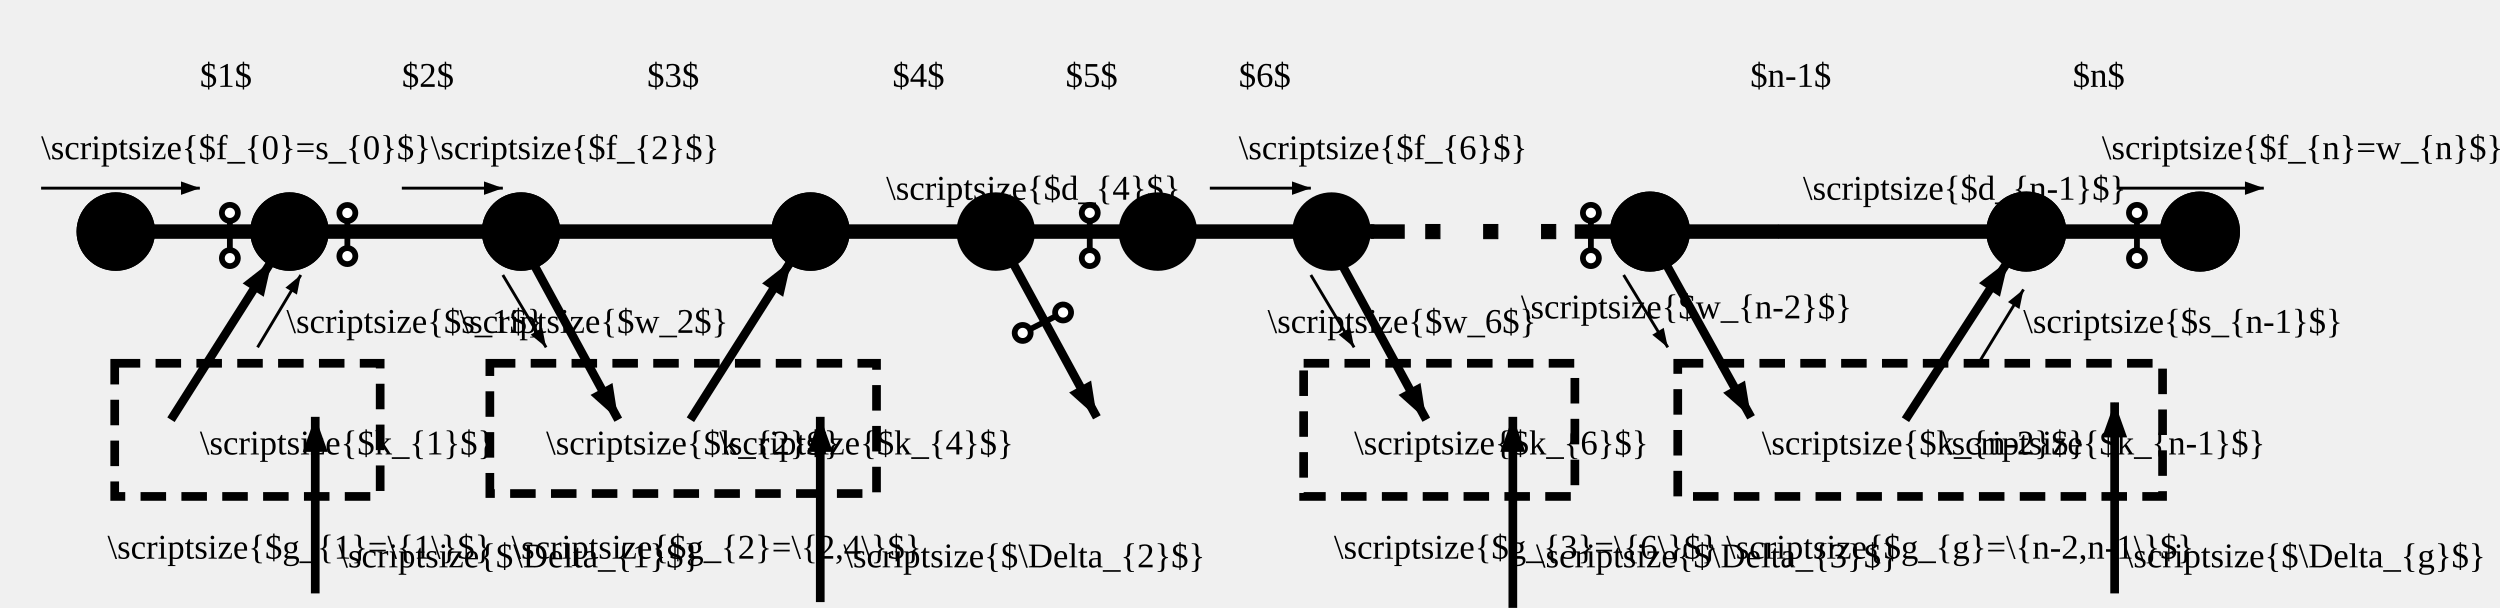
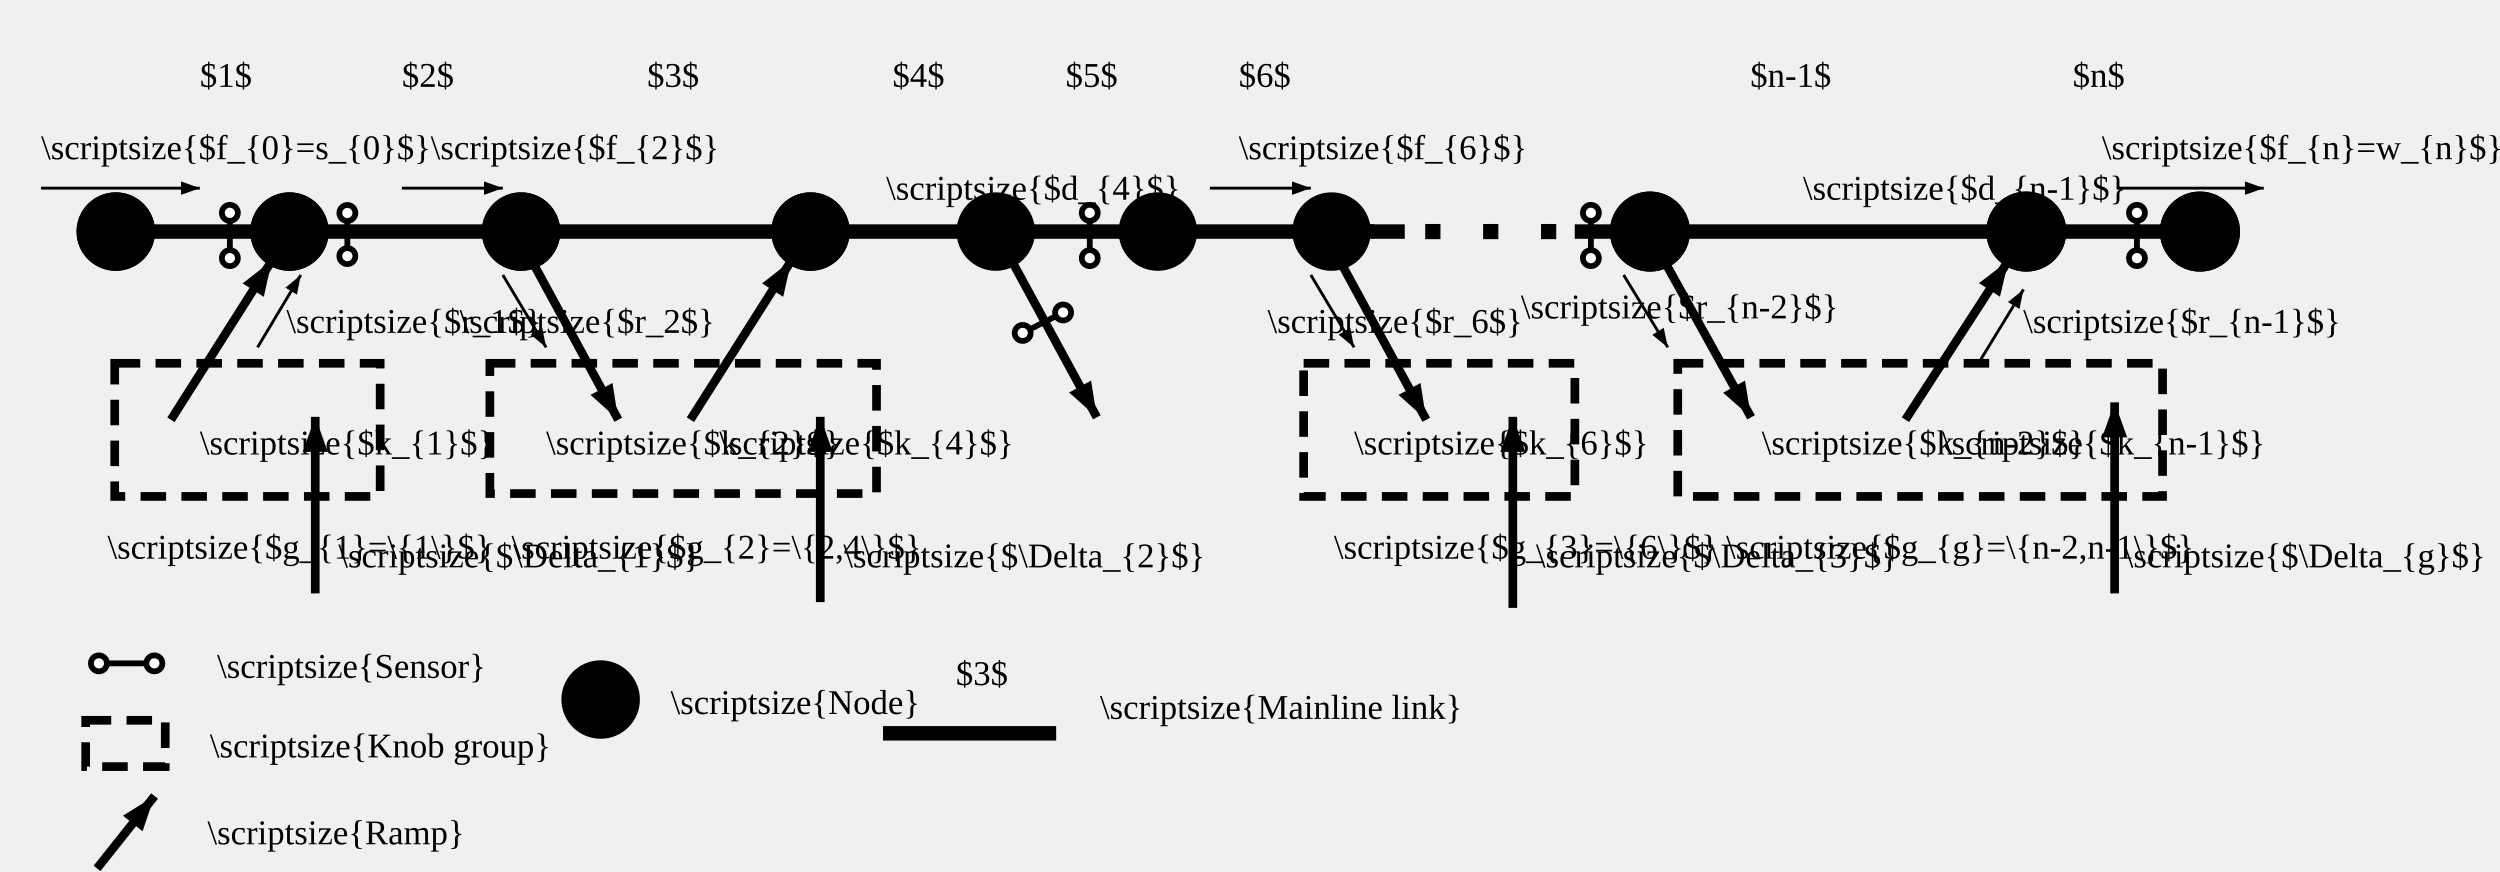
<svg xmlns="http://www.w3.org/2000/svg" xmlns:ns1="http://latexdraw.sourceforge.net/namespaces/latexdraw" version="1.1" baseProfile="full">
  <g>
-     <g ns1:type="dot" id="id12690371" ns1:size="27.50934874392321" ns1:dotShape="*" ns1:position="40.0 80.0">
+     <g ns1:type="dot" id="id28190572" ns1:size="27.50934874392321" ns1:dotShape="*" ns1:position="40.0 80.0">
      <path d="M 52.697 80.0 C 52.697 87.012 47.012 92.697 40.0 92.697 C 32.988 92.697 27.303 87.012 27.303 80.0 C 27.303 72.988 32.988 67.303 40.0 67.303 C 47.012 67.303 52.697 72.988 52.697 80.0 z " fill="black" stroke-linecap="square" stroke-linejoin="butt" stroke-width="1.719" stroke-miterlimit="10.0" stroke-dashoffset="0.0" stroke="black" />
    </g>
-     <g ns1:type="dot" id="id17167169" ns1:size="27.50934874392321" ns1:dotShape="*" ns1:position="100.0 80.0">
+     <g ns1:type="dot" id="id3902243" ns1:size="27.50934874392321" ns1:dotShape="*" ns1:position="100.0 80.0">
      <path d="M 112.697 80.0 C 112.697 87.012 107.012 92.697 100.0 92.697 C 92.988 92.697 87.303 87.012 87.303 80.0 C 87.303 72.988 92.988 67.303 100.0 67.303 C 107.012 67.303 112.697 72.988 112.697 80.0 z " fill="black" stroke-linecap="square" stroke-linejoin="butt" stroke-width="1.719" stroke-miterlimit="10.0" stroke-dashoffset="0.0" stroke="black" />
    </g>
-     <g ns1:type="dot" id="id31987564" ns1:size="27.50934874392321" ns1:dotShape="*" ns1:position="180.0 80.0">
+     <g ns1:type="dot" id="id33367836" ns1:size="27.50934874392321" ns1:dotShape="*" ns1:position="180.0 80.0">
      <path d="M 192.697 80.0 C 192.697 87.012 187.012 92.697 180.0 92.697 C 172.988 92.697 167.303 87.012 167.303 80.0 C 167.303 72.988 172.988 67.303 180.0 67.303 C 187.012 67.303 192.697 72.988 192.697 80.0 z " fill="black" stroke-linecap="square" stroke-linejoin="butt" stroke-width="1.719" stroke-miterlimit="10.0" stroke-dashoffset="0.0" stroke="black" />
    </g>
-     <g ns1:type="dot" id="id5465161" ns1:size="27.50934874392321" ns1:dotShape="*" ns1:position="280.0 80.0">
+     <g ns1:type="dot" id="id25644840" ns1:size="27.50934874392321" ns1:dotShape="*" ns1:position="280.0 80.0">
      <path d="M 292.697 80.0 C 292.697 87.012 287.012 92.697 280.0 92.697 C 272.988 92.697 267.303 87.012 267.303 80.0 C 267.303 72.988 272.988 67.303 280.0 67.303 C 287.012 67.303 292.697 72.988 292.697 80.0 z " fill="black" stroke-linecap="square" stroke-linejoin="butt" stroke-width="1.719" stroke-miterlimit="10.0" stroke-dashoffset="0.0" stroke="black" />
    </g>
-     <g ns1:type="joinedLines" id="id26296911">
+     <g ns1:type="joinedLines" id="id16537565">
      <polyline points="598.85,80.0 598.85,80.0 " stroke-width="5.0" stroke="black" ns1:rotationAngle="0.0" />
    </g>
-     <g ns1:type="dot" id="id9271247" ns1:size="6.0" ns1:dotShape="square*" ns1:position="495.0 80.0">
+     <g ns1:type="dot" id="id6320391" ns1:size="6.0" ns1:dotShape="square*" ns1:position="495.0 80.0">
      <path d="M 492.562 77.562 L 497.438 77.562 L 497.438 82.438 L 492.562 82.438 z " fill="black" stroke-linecap="butt" stroke-linejoin="butt" stroke-width="0.375" stroke-miterlimit="10.0" stroke-dashoffset="0.0" stroke="black" />
    </g>
-     <g ns1:type="dot" id="id2617264" ns1:size="6.0" ns1:dotShape="square*" ns1:position="515.0 80.0">
+     <g ns1:type="dot" id="id3115111" ns1:size="6.0" ns1:dotShape="square*" ns1:position="515.0 80.0">
      <path d="M 512.562 77.562 L 517.438 77.562 L 517.438 82.438 L 512.562 82.438 z " fill="black" stroke-linecap="butt" stroke-linejoin="butt" stroke-width="0.375" stroke-miterlimit="10.0" stroke-dashoffset="0.0" stroke="black" />
    </g>
-     <g ns1:type="dot" id="id18665127" ns1:size="6.0" ns1:dotShape="square*" ns1:position="535.0 80.0">
+     <g ns1:type="dot" id="id29964291" ns1:size="6.0" ns1:dotShape="square*" ns1:position="535.0 80.0">
      <path d="M 532.562 77.562 L 537.438 77.562 L 537.438 82.438 L 532.562 82.438 z " fill="black" stroke-linecap="butt" stroke-linejoin="butt" stroke-width="0.375" stroke-miterlimit="10.0" stroke-dashoffset="0.0" stroke="black" />
    </g>
-     <g ns1:type="dot" id="id29238487" ns1:size="28.0696983954409" ns1:dotShape="*" ns1:position="570.0 80.0">
+     <g ns1:type="dot" id="id5069811" ns1:size="28.0696983954409" ns1:dotShape="*" ns1:position="570.0 80.0">
      <path d="M 582.955 80.0 C 582.955 87.155 577.155 92.955 570.0 92.955 C 562.845 92.955 557.045 87.155 557.045 80.0 C 557.045 72.845 562.845 67.045 570.0 67.045 C 577.155 67.045 582.955 72.845 582.955 80.0 z " fill="black" stroke-linecap="square" stroke-linejoin="butt" stroke-width="1.754" stroke-miterlimit="10.0" stroke-dashoffset="0.0" stroke="black" />
    </g>
-     <g ns1:type="dot" id="id24259142" ns1:size="28.0696983954409" ns1:dotShape="*" ns1:position="700.0 80.0">
+     <g ns1:type="dot" id="id9866571" ns1:size="28.0696983954409" ns1:dotShape="*" ns1:position="700.0 80.0">
      <path d="M 712.955 80.0 C 712.955 87.155 707.155 92.955 700.0 92.955 C 692.845 92.955 687.045 87.155 687.045 80.0 C 687.045 72.845 692.845 67.045 700.0 67.045 C 707.155 67.045 712.955 72.845 712.955 80.0 z " fill="black" stroke-linecap="square" stroke-linejoin="butt" stroke-width="1.754" stroke-miterlimit="10.0" stroke-dashoffset="0.0" stroke="black" />
    </g>
-     <g ns1:type="dot" id="id26954608" ns1:size="28.0696983954409" ns1:dotShape="*" ns1:position="760.0 80.0">
+     <g ns1:type="dot" id="id11160092" ns1:size="28.0696983954409" ns1:dotShape="*" ns1:position="760.0 80.0">
      <path d="M 772.955 80.0 C 772.955 87.155 767.155 92.955 760.0 92.955 C 752.845 92.955 747.045 87.155 747.045 80.0 C 747.045 72.845 752.845 67.045 760.0 67.045 C 767.155 67.045 772.955 72.845 772.955 80.0 z " fill="black" stroke-linecap="square" stroke-linejoin="butt" stroke-width="1.754" stroke-miterlimit="10.0" stroke-dashoffset="0.0" stroke="black" />
    </g>
-     <g ns1:type="text" id="id5680318" fill="black" ns1:position="bl">
+     <g ns1:type="text" id="id7943756" fill="black" ns1:position="bl">
      <text x="69.048" y="30.0">$1$</text>
    </g>
-     <g ns1:type="text" id="id29933231" fill="black" ns1:position="bl">
+     <g ns1:type="text" id="id25775456" fill="black" ns1:position="bl">
      <text x="138.832" y="30.0">$2$</text>
    </g>
-     <g ns1:type="text" id="id23565671" fill="black" ns1:position="bl">
+     <g ns1:type="text" id="id26485254" fill="black" ns1:position="bl">
      <text x="223.554" y="30.0">$3$</text>
    </g>
-     <g ns1:type="text" id="id17967076" fill="black" ns1:position="bl">
+     <g ns1:type="text" id="id1526348" fill="black" ns1:position="bl">
      <text x="308.307" y="30.0">$4$</text>
    </g>
-     <g ns1:type="text" id="id11625216" fill="black" ns1:position="bl">
+     <g ns1:type="text" id="id20049114" fill="black" ns1:position="bl">
      <text x="368.122" y="30.0">$5$</text>
    </g>
-     <g ns1:type="text" id="id17140790" fill="black" ns1:position="bl">
+     <g ns1:type="text" id="id20874408" fill="black" ns1:position="bl">
      <text x="427.937" y="30.0">$6$</text>
    </g>
-     <g ns1:type="text" id="id24460136" fill="black" ns1:position="bl">
+     <g ns1:type="text" id="id17793729" fill="black" ns1:position="bl">
      <text x="604.647" y="30.0">$n-1$</text>
    </g>
-     <g ns1:type="joinedLines" id="id28136827">
-       <polyline points="93.955,90.0 59.063,145.0 " stroke-width="3.0" stroke="black" ns1:rotationAngle="0.0" marker-start="url(#arrow0-28136827)" />
-     </g>
-     <g ns1:type="joinedLines" id="id21960902">
-       <polyline points="693.862,90.0 658.259,145.0 " stroke-width="3.0" stroke="black" ns1:rotationAngle="0.0" marker-start="url(#arrow0-21960902)" />
-     </g>
-     <g ns1:type="joinedLines" id="id20478746">
-       <polyline points="273.4,90.0 238.508,145.0 " stroke-width="3.0" stroke="black" ns1:rotationAngle="0.0" marker-start="url(#arrow0-20478746)" />
-     </g>
-     <g ns1:type="joinedLines" id="id3714551">
-       <polyline points="183.678,90.0 213.585,145.0 " stroke-width="3.0" stroke="black" ns1:rotationAngle="0.0" marker-end="url(#arrow1-3714551)" />
-     </g>
-     <g ns1:type="joinedLines" id="id21231598">
-       <polyline points="574.408,89.167 604.925,144.167 " stroke-width="3.0" stroke="black" ns1:rotationAngle="0.0" marker-end="url(#arrow1-21231598)" />
-     </g>
-     <g ns1:type="joinedLines" id="id25677509">
-       <polyline points="349.017,89.167 378.925,144.167 " stroke-width="3.0" stroke="black" ns1:rotationAngle="0.0" marker-end="url(#arrow1-25677509)" />
-     </g>
-     <g ns1:type="joinedLines" id="id22382205">
-       <polyline points="462.814,90.0 492.721,145.0 " stroke-width="3.0" stroke="black" ns1:rotationAngle="0.0" marker-end="url(#arrow1-22382205)" />
-     </g>
-     <g ns1:type="joinedLines" id="id3246650">
-       <polyline points="138.816,65.0 173.708,65.0 " stroke-width="1.0" stroke="black" ns1:rotationAngle="0.0" marker-end="url(#arrow1-3246650)" />
-     </g>
-     <g ns1:type="joinedLines" id="id25835643">
-       <polyline points="88.971,120.0 103.924,95.0 " stroke-width="1.0" stroke="black" ns1:rotationAngle="0.0" marker-end="url(#arrow1-25835643)" />
-     </g>
-     <g ns1:type="joinedLines" id="id1696832">
-       <polyline points="173.708,95.0 188.662,120.0 " stroke-width="1.0" stroke="black" ns1:rotationAngle="0.0" marker-end="url(#arrow1-1696832)" />
-     </g>
-     <g ns1:type="joinedLines" id="id21861623">
-       <polyline points="417.952,65.0 452.844,65.0 " stroke-width="1.0" stroke="black" ns1:rotationAngle="0.0" marker-end="url(#arrow1-21861623)" />
-     </g>
-     <g ns1:type="joinedLines" id="id14679174">
-       <polyline points="452.844,95.0 467.798,120.0 " stroke-width="1.0" stroke="black" ns1:rotationAngle="0.0" marker-end="url(#arrow1-14679174)" />
-     </g>
-     <g ns1:type="joinedLines" id="id16955863">
-       <polyline points="560.903,95.0 576.161,120.0 " stroke-width="1.0" stroke="black" ns1:rotationAngle="0.0" marker-end="url(#arrow1-16955863)" />
-     </g>
-     <g ns1:type="joinedLines" id="id995713">
-       <polyline points="683.791,125.0 699.049,100.0 " stroke-width="1.0" stroke="black" ns1:rotationAngle="0.0" marker-end="url(#arrow1-995713)" />
-     </g>
-     <g ns1:type="text" id="id13257804" fill="black" ns1:position="bl">
+     <g ns1:type="joinedLines" id="id9161959">
+       <polyline points="93.955,90.0 59.063,145.0 " stroke-width="3.0" stroke="black" ns1:rotationAngle="0.0" marker-start="url(#arrow0-9161959)" />
+     </g>
+     <g ns1:type="joinedLines" id="id20541574">
+       <polyline points="693.862,90.0 658.259,145.0 " stroke-width="3.0" stroke="black" ns1:rotationAngle="0.0" marker-start="url(#arrow0-20541574)" />
+     </g>
+     <g ns1:type="joinedLines" id="id17667625">
+       <polyline points="273.4,90.0 238.508,145.0 " stroke-width="3.0" stroke="black" ns1:rotationAngle="0.0" marker-start="url(#arrow0-17667625)" />
+     </g>
+     <g ns1:type="joinedLines" id="id11452758">
+       <polyline points="183.678,90.0 213.585,145.0 " stroke-width="3.0" stroke="black" ns1:rotationAngle="0.0" marker-end="url(#arrow1-11452758)" />
+     </g>
+     <g ns1:type="joinedLines" id="id9004919">
+       <polyline points="574.408,89.167 604.925,144.167 " stroke-width="3.0" stroke="black" ns1:rotationAngle="0.0" marker-end="url(#arrow1-9004919)" />
+     </g>
+     <g ns1:type="joinedLines" id="id30006788">
+       <polyline points="349.017,89.167 378.925,144.167 " stroke-width="3.0" stroke="black" ns1:rotationAngle="0.0" marker-end="url(#arrow1-30006788)" />
+     </g>
+     <g ns1:type="joinedLines" id="id27953484">
+       <polyline points="462.814,90.0 492.721,145.0 " stroke-width="3.0" stroke="black" ns1:rotationAngle="0.0" marker-end="url(#arrow1-27953484)" />
+     </g>
+     <g ns1:type="joinedLines" id="id20070382">
+       <polyline points="138.816,65.0 173.708,65.0 " stroke-width="1.0" stroke="black" ns1:rotationAngle="0.0" marker-end="url(#arrow1-20070382)" />
+     </g>
+     <g ns1:type="joinedLines" id="id27555740">
+       <polyline points="88.971,120.0 103.924,95.0 " stroke-width="1.0" stroke="black" ns1:rotationAngle="0.0" marker-end="url(#arrow1-27555740)" />
+     </g>
+     <g ns1:type="joinedLines" id="id15735265">
+       <polyline points="173.708,95.0 188.662,120.0 " stroke-width="1.0" stroke="black" ns1:rotationAngle="0.0" marker-end="url(#arrow1-15735265)" />
+     </g>
+     <g ns1:type="joinedLines" id="id17031100">
+       <polyline points="417.952,65.0 452.844,65.0 " stroke-width="1.0" stroke="black" ns1:rotationAngle="0.0" marker-end="url(#arrow1-17031100)" />
+     </g>
+     <g ns1:type="joinedLines" id="id29986478">
+       <polyline points="452.844,95.0 467.798,120.0 " stroke-width="1.0" stroke="black" ns1:rotationAngle="0.0" marker-end="url(#arrow1-29986478)" />
+     </g>
+     <g ns1:type="joinedLines" id="id29682684">
+       <polyline points="560.903,95.0 576.161,120.0 " stroke-width="1.0" stroke="black" ns1:rotationAngle="0.0" marker-end="url(#arrow1-29682684)" />
+     </g>
+     <g ns1:type="joinedLines" id="id13659856">
+       <polyline points="683.791,125.0 699.049,100.0 " stroke-width="1.0" stroke="black" ns1:rotationAngle="0.0" marker-end="url(#arrow1-13659856)" />
+     </g>
+     <g ns1:type="text" id="id27407605" fill="black" ns1:position="bl">
      <text x="427.922" y="55.0">\scriptsize{$f_{6}$}</text>
    </g>
-     <g ns1:type="text" id="id16937623" fill="black" ns1:position="bl">
+     <g ns1:type="text" id="id11157464" fill="black" ns1:position="bl">
      <text x="148.786" y="55.0">\scriptsize{$f_{2}$}</text>
    </g>
-     <g ns1:type="text" id="id18947843" fill="black" ns1:position="bl">
+     <g ns1:type="text" id="id11234773" fill="black" ns1:position="bl">
      <text x="726.104" y="55.0">\scriptsize{$f_{n}=w_{n}$}</text>
    </g>
-     <g ns1:type="joinedLines" id="id22565896">
-       <polyline points="731.191,65.0 782.052,65.0 " stroke-width="1.0" stroke="black" ns1:rotationAngle="0.0" marker-end="url(#arrow1-22565896)" />
-     </g>
-     <g ns1:type="text" id="id26897082" fill="black" ns1:position="bl">
-       <text x="158.755" y="115.0">\scriptsize{$w_2$}</text>
-     </g>
-     <g ns1:type="text" id="id31575367" fill="black" ns1:position="bl">
-       <text x="437.891" y="115.0">\scriptsize{$w_6$}</text>
-     </g>
-     <g ns1:type="text" id="id12876554" fill="black" ns1:position="bl">
-       <text x="525.402" y="110.0">\scriptsize{$w_{n-2}$}</text>
-     </g>
-     <g ns1:type="text" id="id20397640" fill="black" ns1:position="bl">
-       <text x="98.94" y="115.0">\scriptsize{$s_1$}</text>
-     </g>
-     <g ns1:type="text" id="id634244" fill="black" ns1:position="bl">
+     <g ns1:type="joinedLines" id="id21166449">
+       <polyline points="731.191,65.0 782.052,65.0 " stroke-width="1.0" stroke="black" ns1:rotationAngle="0.0" marker-end="url(#arrow1-21166449)" />
+     </g>
+     <g ns1:type="text" id="id5360848" fill="black" ns1:position="bl">
+       <text x="158.755" y="115.0">\scriptsize{$r_2$}</text>
+     </g>
+     <g ns1:type="text" id="id6822623" fill="black" ns1:position="bl">
+       <text x="437.891" y="115.0">\scriptsize{$r_6$}</text>
+     </g>
+     <g ns1:type="text" id="id27691051" fill="black" ns1:position="bl">
+       <text x="525.402" y="110.0">\scriptsize{$r_{n-2}$}</text>
+     </g>
+     <g ns1:type="text" id="id6140367" fill="black" ns1:position="bl">
+       <text x="98.94" y="115.0">\scriptsize{$r_1$}</text>
+     </g>
+     <g ns1:type="text" id="id17995585" fill="black" ns1:position="bl">
      <text x="14.202" y="55.0">\scriptsize{$f_{0}=s_{0}$}</text>
    </g>
-     <g ns1:type="joinedLines" id="id735432">
-       <polyline points="14.202,65.0 69.032,65.0 " stroke-width="1.0" stroke="black" ns1:rotationAngle="0.0" marker-end="url(#arrow1-735432)" />
-     </g>
-     <g ns1:type="text" id="id7421950" fill="black" ns1:position="bl">
-       <text x="698.948" y="115.0">\scriptsize{$s_{n-1}$}</text>
-     </g>
-     <g ns1:type="joinedLines" id="id18978304">
+     <g ns1:type="joinedLines" id="id14383428">
+       <polyline points="14.202,65.0 69.032,65.0 " stroke-width="1.0" stroke="black" ns1:rotationAngle="0.0" marker-end="url(#arrow1-14383428)" />
+     </g>
+     <g ns1:type="text" id="id18636679" fill="black" ns1:position="bl">
+       <text x="698.948" y="115.0">\scriptsize{$r_{n-1}$}</text>
+     </g>
+     <g ns1:type="joinedLines" id="id133689">
      <polyline points="39.125,80 98.94,80 " stroke-width="5.0" stroke="black" ns1:rotationAngle="0.0" />
    </g>
-     <g ns1:type="joinedLines" id="id11558294">
+     <g ns1:type="joinedLines" id="id27755696">
      <polyline points="98.94,80 178.693,80 " stroke-width="5.0" stroke="black" ns1:rotationAngle="0.0" />
    </g>
-     <g ns1:type="joinedLines" id="id11998797">
+     <g ns1:type="joinedLines" id="id15307606">
      <polyline points="457.829,76 457.829,76 " stroke-width="5.0" stroke="black" ns1:rotationAngle="0.0" />
    </g>
-     <g ns1:type="joinedLines" id="id17797628">
+     <g ns1:type="joinedLines" id="id7386085">
      <polyline points="544.02,80 564.364,80 " stroke-width="5.0" stroke="black" ns1:rotationAngle="0.0" />
    </g>
-     <g ns1:type="joinedLines" id="id9673869">
+     <g ns1:type="joinedLines" id="id3934214">
      <polyline points="695.588,80 756.621,80 " stroke-width="5.0" stroke="black" ns1:rotationAngle="0.0" />
    </g>
-     <g ns1:type="joinedLines" id="id23391276">
+     <g ns1:type="joinedLines" id="id23524084">
      <polyline points="178.693,80 274.397,80 " stroke-width="5.0" stroke="black" ns1:rotationAngle="0.0" />
    </g>
-     <g ns1:type="joinedLines" id="id498023">
+     <g ns1:type="joinedLines" id="id32395098">
      <polyline points="278.384,80 338.199,80.0 " stroke-width="5.0" stroke="black" ns1:rotationAngle="0.0" />
    </g>
-     <g ns1:type="joinedLines" id="id16157349">
+     <g ns1:type="joinedLines" id="id20559379">
      <polyline points="398.014,80.0 457.829,80 " stroke-width="5.0" stroke="black" ns1:rotationAngle="0.0" />
    </g>
-     <g ns1:type="dot" id="id14073155" ns1:size="27.50934874392321" ns1:dotShape="*" ns1:position="99.99999999999999 79.99999999999999">
+     <g ns1:type="dot" id="id26035745" ns1:size="27.50934874392321" ns1:dotShape="*" ns1:position="99.99999999999999 79.99999999999999">
      <path d="M 112.697 80 C 112.697 87.012 107.012 92.697 100 92.697 C 92.988 92.697 87.303 87.012 87.303 80 C 87.303 72.988 92.988 67.303 100 67.303 C 107.012 67.303 112.697 72.988 112.697 80 z " fill="black" stroke-linecap="square" stroke-linejoin="butt" stroke-width="1.719" stroke-miterlimit="10.0" stroke-dashoffset="0.0" stroke="black" />
    </g>
-     <g ns1:type="dot" id="id10131439" ns1:size="27.50934874392321" ns1:dotShape="*" ns1:position="179.99999999999997 79.99999999999999">
+     <g ns1:type="dot" id="id14413543" ns1:size="27.50934874392321" ns1:dotShape="*" ns1:position="179.99999999999997 79.99999999999999">
      <path d="M 192.697 80 C 192.697 87.012 187.012 92.697 180 92.697 C 172.988 92.697 167.303 87.012 167.303 80 C 167.303 72.988 172.988 67.303 180 67.303 C 187.012 67.303 192.697 72.988 192.697 80 z " fill="black" stroke-linecap="square" stroke-linejoin="butt" stroke-width="1.719" stroke-miterlimit="10.0" stroke-dashoffset="0.0" stroke="black" />
    </g>
-     <g ns1:type="dot" id="id20414019" ns1:size="27.50934874392321" ns1:dotShape="*" ns1:position="279.99999999999994 79.99999999999999">
+     <g ns1:type="dot" id="id22128281" ns1:size="27.50934874392321" ns1:dotShape="*" ns1:position="279.99999999999994 79.99999999999999">
      <path d="M 292.697 80 C 292.697 87.012 287.012 92.697 280 92.697 C 272.988 92.697 267.303 87.012 267.303 80 C 267.303 72.988 272.988 67.303 280 67.303 C 287.012 67.303 292.697 72.988 292.697 80 z " fill="black" stroke-linecap="square" stroke-linejoin="butt" stroke-width="1.719" stroke-miterlimit="10.0" stroke-dashoffset="0.0" stroke="black" />
    </g>
-     <g ns1:type="dot" id="id17209090" ns1:size="27.50934874392321" ns1:dotShape="*" ns1:position="39.99999999999999 79.99999999999999">
+     <g ns1:type="dot" id="id4855044" ns1:size="27.50934874392321" ns1:dotShape="*" ns1:position="39.99999999999999 79.99999999999999">
      <path d="M 52.697 80 C 52.697 87.012 47.012 92.697 40 92.697 C 32.988 92.697 27.303 87.012 27.303 80 C 27.303 72.988 32.988 67.303 40 67.303 C 47.012 67.303 52.697 72.988 52.697 80 z " fill="black" stroke-linecap="square" stroke-linejoin="butt" stroke-width="1.719" stroke-miterlimit="10.0" stroke-dashoffset="0.0" stroke="black" />
    </g>
-     <g ns1:type="dot" id="id650986" ns1:size="28.0696983954409" ns1:dotShape="*" ns1:position="569.9999999999999 79.99999999999999">
+     <g ns1:type="dot" id="id1613643" ns1:size="28.0696983954409" ns1:dotShape="*" ns1:position="569.9999999999999 79.99999999999999">
      <path d="M 582.955 80 C 582.955 87.155 577.155 92.955 570 92.955 C 562.845 92.955 557.045 87.155 557.045 80 C 557.045 72.845 562.845 67.045 570 67.045 C 577.155 67.045 582.955 72.845 582.955 80 z " fill="black" stroke-linecap="square" stroke-linejoin="butt" stroke-width="1.754" stroke-miterlimit="10.0" stroke-dashoffset="0.0" stroke="black" />
    </g>
-     <g ns1:type="dot" id="id742173" ns1:size="28.0696983954409" ns1:dotShape="*" ns1:position="699.9999999999999 79.99999999999999">
+     <g ns1:type="dot" id="id219953" ns1:size="28.0696983954409" ns1:dotShape="*" ns1:position="699.9999999999999 79.99999999999999">
      <path d="M 712.955 80 C 712.955 87.155 707.155 92.955 700 92.955 C 692.845 92.955 687.045 87.155 687.045 80 C 687.045 72.845 692.845 67.045 700 67.045 C 707.155 67.045 712.955 72.845 712.955 80 z " fill="black" stroke-linecap="square" stroke-linejoin="butt" stroke-width="1.754" stroke-miterlimit="10.0" stroke-dashoffset="0.0" stroke="black" />
    </g>
-     <g ns1:type="dot" id="id20642042" ns1:size="28.0696983954409" ns1:dotShape="*" ns1:position="759.9999999999998 79.99999999999999">
+     <g ns1:type="dot" id="id4967887" ns1:size="28.0696983954409" ns1:dotShape="*" ns1:position="759.9999999999998 79.99999999999999">
      <path d="M 772.955 80 C 772.955 87.155 767.155 92.955 760 92.955 C 752.845 92.955 747.045 87.155 747.045 80 C 747.045 72.845 752.845 67.045 760 67.045 C 767.155 67.045 772.955 72.845 772.955 80 z " fill="black" stroke-linecap="square" stroke-linejoin="butt" stroke-width="1.754" stroke-miterlimit="10.0" stroke-dashoffset="0.0" stroke="black" />
    </g>
-     <g ns1:type="rectangle" id="id21773757">
+     <g ns1:type="rectangle" id="id33203302">
      <rect x="39.628" y="125.5" width="91.707" height="46.0" ns1:borderPos="outer" stroke-width="3.0" stroke="black" fill="none" stroke-dasharray="8.819, 5.292" />
    </g>
-     <g ns1:type="rectangle" id="id26293355">
+     <g ns1:type="rectangle" id="id17415149">
      <rect x="169.227" y="125.5" width="133.577" height="45" ns1:borderPos="outer" stroke-width="3.0" stroke="black" fill="none" stroke-dasharray="8.819, 5.292" />
    </g>
-     <g ns1:type="rectangle" id="id23185546">
+     <g ns1:type="rectangle" id="id1906667">
      <rect x="450.357" y="125.5" width="93.701" height="46.0" ns1:borderPos="outer" stroke-width="3.0" stroke="black" fill="none" stroke-dasharray="8.819, 5.292" />
    </g>
-     <g ns1:type="rectangle" id="id17791648">
+     <g ns1:type="rectangle" id="id23167401">
      <rect x="579.6" y="125.5" width="167.485" height="46.0" ns1:borderPos="outer" stroke-width="3.0" stroke="black" fill="none" stroke-dasharray="8.819, 5.292" />
    </g>
-     <g ns1:type="text" id="id5794447" fill="black" ns1:position="bl">
+     <g ns1:type="text" id="id15917490" fill="black" ns1:position="bl">
      <text x="37.131" y="193">\scriptsize{$g_{1}=\{1\}$}</text>
    </g>
-     <g ns1:type="text" id="id15925856" fill="black" ns1:position="bl">
+     <g ns1:type="text" id="id24239197" fill="black" ns1:position="bl">
      <text x="596.308" y="193.0">\scriptsize{$g_{g}=\{n-2,n-1\}$}</text>
    </g>
-     <g ns1:type="text" id="id28477046" fill="black" ns1:position="bl">
+     <g ns1:type="text" id="id29549271" fill="black" ns1:position="bl">
      <text x="460.82" y="193">\scriptsize{$g_{3}=\{6\}$}</text>
    </g>
-     <g ns1:type="text" id="id26480163" fill="black" ns1:position="bl">
+     <g ns1:type="text" id="id33476836" fill="black" ns1:position="bl">
      <text x="176.699" y="193">\scriptsize{$g_{2}=\{2,4\}$}</text>
    </g>
-     <g ns1:type="joinedLines" id="id21786166">
-       <polyline points="108.909,205.0 108.909,144 " stroke-width="3.0" stroke="black" ns1:rotationAngle="0.0" marker-end="url(#arrow1-21786166)" />
-     </g>
-     <g ns1:type="joinedLines" id="id1519518">
-       <polyline points="730.526,205.0 730.526,139.0 " stroke-width="3.0" stroke="black" ns1:rotationAngle="0.0" marker-end="url(#arrow1-1519518)" />
-     </g>
-     <g ns1:type="joinedLines" id="id24256801">
-       <polyline points="522.628,210.0 522.628,144 " stroke-width="3.0" stroke="black" ns1:rotationAngle="0.0" marker-end="url(#arrow1-24256801)" />
-     </g>
-     <g ns1:type="joinedLines" id="id2284445">
-       <polyline points="283.369,208.0 283.369,144 " stroke-width="3.0" stroke="black" ns1:rotationAngle="0.0" marker-end="url(#arrow1-2284445)" />
-     </g>
-     <g ns1:type="text" id="id32629590" fill="black" ns1:position="bl">
+     <g ns1:type="joinedLines" id="id13991882">
+       <polyline points="108.909,205.0 108.909,144 " stroke-width="3.0" stroke="black" ns1:rotationAngle="0.0" marker-end="url(#arrow1-13991882)" />
+     </g>
+     <g ns1:type="joinedLines" id="id32175155">
+       <polyline points="730.526,205.0 730.526,139.0 " stroke-width="3.0" stroke="black" ns1:rotationAngle="0.0" marker-end="url(#arrow1-32175155)" />
+     </g>
+     <g ns1:type="joinedLines" id="id27288118">
+       <polyline points="522.628,210.0 522.628,144 " stroke-width="3.0" stroke="black" ns1:rotationAngle="0.0" marker-end="url(#arrow1-27288118)" />
+     </g>
+     <g ns1:type="joinedLines" id="id6790740">
+       <polyline points="283.369,208.0 283.369,144 " stroke-width="3.0" stroke="black" ns1:rotationAngle="0.0" marker-end="url(#arrow1-6790740)" />
+     </g>
+     <g ns1:type="text" id="id4366772" fill="black" ns1:position="bl">
      <text x="306.128" y="69">\scriptsize{$d_{4}$}</text>
    </g>
-     <g ns1:type="text" id="id10396488" fill="black" ns1:position="bl">
+     <g ns1:type="text" id="id12094605" fill="black" ns1:position="bl">
      <text x="622.847" y="69">\scriptsize{$d_{n-1}$}</text>
    </g>
-     <g ns1:type="text" id="id20633357" fill="black" ns1:position="bl">
+     <g ns1:type="text" id="id14506788" fill="black" ns1:position="bl">
      <text x="116.884" y="196">\scriptsize{$\Delta_{1}$}</text>
    </g>
-     <g ns1:type="text" id="id1202213" fill="black" ns1:position="bl">
+     <g ns1:type="text" id="id16705447" fill="black" ns1:position="bl">
      <text x="733.664" y="196.0">\scriptsize{$\Delta_{g}$}</text>
    </g>
-     <g ns1:type="text" id="id23797087" fill="black" ns1:position="bl">
+     <g ns1:type="text" id="id20435146" fill="black" ns1:position="bl">
      <text x="530.604" y="196">\scriptsize{$\Delta_{3}$}</text>
    </g>
-     <g ns1:type="text" id="id25337540" fill="black" ns1:position="bl">
+     <g ns1:type="text" id="id9565509" fill="black" ns1:position="bl">
      <text x="291.344" y="196">\scriptsize{$\Delta_{2}$}</text>
    </g>
-     <g ns1:type="text" id="id19273641" fill="black" ns1:position="bl">
+     <g ns1:type="text" id="id24885303" fill="black" ns1:position="bl">
      <text x="608.616" y="157.0">\scriptsize{$k_{n-2}$}</text>
    </g>
-     <g ns1:type="text" id="id1919798" fill="black" ns1:position="bl">
+     <g ns1:type="text" id="id16147414" fill="black" ns1:position="bl">
      <text x="670.868" y="157.0">\scriptsize{$k_{n-1}$}</text>
    </g>
-     <g ns1:type="text" id="id15860916" fill="black" ns1:position="bl">
+     <g ns1:type="text" id="id187702" fill="black" ns1:position="bl">
      <text x="467.798" y="157">\scriptsize{$k_{6}$}</text>
    </g>
-     <g ns1:type="text" id="id22023000" fill="black" ns1:position="bl">
+     <g ns1:type="text" id="id768219" fill="black" ns1:position="bl">
      <text x="188.662" y="157">\scriptsize{$k_{2}$}</text>
    </g>
-     <g ns1:type="text" id="id1435127" fill="black" ns1:position="bl">
+     <g ns1:type="text" id="id31322460" fill="black" ns1:position="bl">
      <text x="248.477" y="157">\scriptsize{$k_{4}$}</text>
    </g>
-     <g ns1:type="text" id="id30882190" fill="black" ns1:position="bl">
+     <g ns1:type="text" id="id20412929" fill="black" ns1:position="bl">
      <text x="69.032" y="157">\scriptsize{$k_{1}$}</text>
    </g>
-     <g ns1:type="joinedLines" id="id24392060">
+     <g ns1:type="joinedLines" id="id24789647">
      <polyline points="614.21,80 695.588,80 695.588,80 " stroke-width="5.0" stroke="black" fill="none" ns1:rotationAngle="0.0" />
    </g>
-     <g ns1:type="text" id="id30504826" fill="black" ns1:position="bl">
+     <g ns1:type="text" id="id19962727" fill="black" ns1:position="bl">
      <text x="716.034" y="30.0">$n$</text>
    </g>
-     <g ns1:type="joinedLines" id="id22173997">
+     <g ns1:type="joinedLines" id="id16762420">
      <polyline points="566.493,80 614.344,80 614.344,80 " stroke-width="5.0" stroke="black" fill="none" ns1:rotationAngle="0.0" />
    </g>
-     <g ns1:type="joinedLines" id="id24910391">
+     <g ns1:type="joinedLines" id="id10069160">
      <polyline points="457.829,80 472.783,80.0 " stroke-width="5.0" stroke="black" ns1:rotationAngle="0.0" />
    </g>
-     <g ns1:type="dot" id="id15232106" ns1:size="27.50934874392321" ns1:dotShape="*" ns1:position="459.9999999999999 79.99999999999999">
+     <g ns1:type="dot" id="id23551322" ns1:size="27.50934874392321" ns1:dotShape="*" ns1:position="459.9999999999999 79.99999999999999">
      <path d="M 472.697 80 C 472.697 87.012 467.012 92.697 460 92.697 C 452.988 92.697 447.303 87.012 447.303 80 C 447.303 72.988 452.988 67.303 460 67.303 C 467.012 67.303 472.697 72.988 472.697 80 z " fill="black" stroke-linecap="square" stroke-linejoin="butt" stroke-width="1.719" stroke-miterlimit="10.0" stroke-dashoffset="0.0" stroke="black" />
    </g>
-     <g ns1:type="joinedLines" id="id16041632">
+     <g ns1:type="joinedLines" id="id33470568">
      <polyline points="342.187,80 398.014,80 " stroke-width="5.0" stroke="black" ns1:rotationAngle="0.0" />
    </g>
-     <g ns1:type="dot" id="id5363629" ns1:size="27.50934874392321" ns1:dotShape="*" ns1:position="343.99999999999994 79.99999999999999">
+     <g ns1:type="dot" id="id9089111" ns1:size="27.50934874392321" ns1:dotShape="*" ns1:position="343.99999999999994 79.99999999999999">
      <path d="M 356.697 80 C 356.697 87.012 351.012 92.697 344 92.697 C 336.988 92.697 331.303 87.012 331.303 80 C 331.303 72.988 336.988 67.303 344 67.303 C 351.012 67.303 356.697 72.988 356.697 80 z " fill="black" stroke-linecap="square" stroke-linejoin="butt" stroke-width="1.719" stroke-miterlimit="10.0" stroke-dashoffset="0.0" stroke="black" />
    </g>
-     <g ns1:type="dot" id="id21621139" ns1:size="27.50934874392321" ns1:dotShape="*" ns1:position="399.99999999999994 79.99999999999999">
+     <g ns1:type="dot" id="id31988374" ns1:size="27.50934874392321" ns1:dotShape="*" ns1:position="399.99999999999994 79.99999999999999">
      <path d="M 412.697 80 C 412.697 87.012 407.012 92.697 400 92.697 C 392.988 92.697 387.303 87.012 387.303 80 C 387.303 72.988 392.988 67.303 400 67.303 C 407.012 67.303 412.697 72.988 412.697 80 z " fill="black" stroke-linecap="square" stroke-linejoin="butt" stroke-width="1.719" stroke-miterlimit="10.0" stroke-dashoffset="0.0" stroke="black" />
    </g>
-     <g ns1:type="joinedLines" id="id17739317">
-       <polyline points="79.412,73.529 79.412,91.176 " stroke-width="2.0" stroke="black" ns1:rotationAngle="0.0" marker-start="url(#arrow0-17739317)" marker-end="url(#arrow1-17739317)" />
-     </g>
-     <g ns1:type="joinedLines" id="id18970169">
-       <polyline points="376.471,73.529 376.471,91.176 " stroke-width="2.0" stroke="black" ns1:rotationAngle="0.0" marker-start="url(#arrow0-18970169)" marker-end="url(#arrow1-18970169)" />
-     </g>
-     <g ns1:type="joinedLines" id="id26900122">
-       <polyline points="549.593,73.529 549.593,91.176 " stroke-width="2.0" stroke="black" ns1:rotationAngle="0.0" marker-start="url(#arrow0-26900122)" marker-end="url(#arrow1-26900122)" />
-     </g>
-     <g ns1:type="joinedLines" id="id6825933">
-       <polyline points="738.235,73.529 738.235,91.176 " stroke-width="2.0" stroke="black" ns1:rotationAngle="0.0" marker-start="url(#arrow0-6825933)" marker-end="url(#arrow1-6825933)" />
-     </g>
-     <g ns1:type="joinedLines" id="id32407212">
-       <polyline points="120.0,73.571 120.0,90.476 " stroke-width="2.0" stroke="black" ns1:rotationAngle="0.0" marker-start="url(#arrow0-32407212)" marker-end="url(#arrow1-32407212)" />
-     </g>
-     <g ns1:type="joinedLines" id="id11501704">
+     <g ns1:type="joinedLines" id="id6046052">
+       <polyline points="79.412,73.529 79.412,91.176 " stroke-width="2.0" stroke="black" ns1:rotationAngle="0.0" marker-start="url(#arrow0-6046052)" marker-end="url(#arrow1-6046052)" />
+     </g>
+     <g ns1:type="joinedLines" id="id12741119">
+       <polyline points="376.471,73.529 376.471,91.176 " stroke-width="2.0" stroke="black" ns1:rotationAngle="0.0" marker-start="url(#arrow0-12741119)" marker-end="url(#arrow1-12741119)" />
+     </g>
+     <g ns1:type="joinedLines" id="id32724042">
+       <polyline points="549.593,73.529 549.593,91.176 " stroke-width="2.0" stroke="black" ns1:rotationAngle="0.0" marker-start="url(#arrow0-32724042)" marker-end="url(#arrow1-32724042)" />
+     </g>
+     <g ns1:type="joinedLines" id="id1249456">
+       <polyline points="738.235,73.529 738.235,91.176 " stroke-width="2.0" stroke="black" ns1:rotationAngle="0.0" marker-start="url(#arrow0-1249456)" marker-end="url(#arrow1-1249456)" />
+     </g>
+     <g ns1:type="joinedLines" id="id17589261">
+       <polyline points="120.0,73.571 120.0,90.476 " stroke-width="2.0" stroke="black" ns1:rotationAngle="0.0" marker-start="url(#arrow0-17589261)" marker-end="url(#arrow1-17589261)" />
+     </g>
+     <g ns1:type="joinedLines" id="id6413152">
      <polyline points="473.529,80 485.294,80 " stroke-width="5.0" stroke="black" ns1:rotationAngle="0.0" />
    </g>
-     <g ns1:type="joinedLines" id="id1643143">
+     <g ns1:type="joinedLines" id="id18016943">
      <polyline points="474.706,80 460.588,79.412 " stroke-width="5.0" stroke="black" ns1:rotationAngle="0.0" />
    </g>
-     <g ns1:type="joinedLines" id="id28605162">
-       <polyline points="367.26,107.951 351.515,115.921 " stroke-width="2.0" stroke="black" ns1:rotationAngle="1.1022124311233432" marker-start="url(#arrow0-28605162)" marker-end="url(#arrow1-28605162)" />
+     <g ns1:type="joinedLines" id="id32725741">
+       <polyline points="367.26,107.951 351.515,115.921 " stroke-width="2.0" stroke="black" ns1:rotationAngle="0.0" marker-start="url(#arrow0-32725741)" marker-end="url(#arrow1-32725741)" />
+     </g>
+     <g ns1:type="joinedLines" id="id30629381">
+       <polyline points="34.167,229.167 53.333,229.167 53.333,229.167 " stroke-width="2.0" stroke="black" fill="none" ns1:rotationAngle="0.0" marker-start="url(#arrow0-30629381)" marker-end="url(#arrow1-30629381)" />
+     </g>
+     <g ns1:type="rectangle" id="id14831476">
+       <rect x="29.6" y="248.833" width="27.485" height="16.0" ns1:borderPos="outer" stroke-width="3.0" stroke="black" fill="none" stroke-dasharray="8.819, 5.292" />
+     </g>
+     <g ns1:type="text" id="id26240923" fill="black" ns1:position="bl">
+       <text x="75" y="234.167">\scriptsize{Sensor}</text>
+     </g>
+     <g ns1:type="text" id="id22981079" fill="black" ns1:position="bl">
+       <text x="72.5" y="261.667">\scriptsize{Knob group}</text>
+     </g>
+     <g ns1:type="dot" id="id15401625" ns1:size="27.50934874392321" ns1:dotShape="*" ns1:position="207.5 241.66666666666697">
+       <path d="M 220.197 241.667 C 220.197 248.679 214.512 254.363 207.5 254.363 C 200.488 254.363 194.803 248.679 194.803 241.667 C 194.803 234.655 200.488 228.97 207.5 228.97 C 214.512 228.97 220.197 234.655 220.197 241.667 z " fill="black" stroke-linecap="square" stroke-linejoin="butt" stroke-width="1.719" stroke-miterlimit="10.0" stroke-dashoffset="0.0" stroke="black" />
+     </g>
+     <g ns1:type="text" id="id7494477" fill="black" ns1:position="bl">
+       <text x="231.667" y="246.667">\scriptsize{Node}</text>
+     </g>
+     <g ns1:type="text" id="id30305772" fill="black" ns1:position="bl">
+       <text x="380" y="248.333">\scriptsize{Mainline link}</text>
+     </g>
+     <g ns1:type="text" id="id5147576" fill="black" ns1:position="bl">
+       <text x="330.221" y="236.667">$3$</text>
+     </g>
+     <g ns1:type="joinedLines" id="id20207230">
+       <polyline points="305.051,253.333 364.866,253.333 " stroke-width="5.0" stroke="black" ns1:rotationAngle="0.0" />
+     </g>
+     <g ns1:type="joinedLines" id="id13165584">
+       <polyline points="53.4,275.0 33.508,300.0 " stroke-width="3.0" stroke="black" ns1:rotationAngle="0.0" marker-start="url(#arrow0-13165584)" />
+     </g>
+     <g ns1:type="text" id="id16588170" fill="black" ns1:position="bl">
+       <text x="71.667" y="291.667">\scriptsize{Ramp}</text>
    </g>
  </g>
  <defs>
-     <marker overflow="visible" orient="auto" id="arrow0-28136827">
+     <marker overflow="visible" orient="auto" id="arrow0-9161959">
      <path d="M 0.0 0.0 L 4.035 1.441 L 4.035 0.0 L 4.035 -1.441 z " ns1:arrSizeNum="2.0" fill="black" />
    </marker>
-     <marker overflow="visible" orient="auto" id="arrow0-21960902">
+     <marker overflow="visible" orient="auto" id="arrow0-20541574">
      <path d="M 0.0 0.0 L 4.035 1.441 L 4.035 0.0 L 4.035 -1.441 z " ns1:arrSizeNum="2.0" fill="black" />
    </marker>
-     <marker overflow="visible" orient="auto" id="arrow0-20478746">
+     <marker overflow="visible" orient="auto" id="arrow0-17667625">
      <path d="M 0.0 0.0 L 4.035 1.441 L 4.035 0.0 L 4.035 -1.441 z " ns1:arrSizeNum="2.0" fill="black" />
    </marker>
-     <marker overflow="visible" orient="auto" id="arrow1-3714551">
-       <path d="M 0.0 0.0 L -4.035 1.441 L -4.035 0.0 L -4.035 -1.441 z " ns1:arrSizeNum="2.0" fill="black" />
-     </marker>
-     <marker overflow="visible" orient="auto" id="arrow1-21231598">
-       <path d="M 0.0 0.0 L -4.035 1.441 L -4.035 0.0 L -4.035 -1.441 z " ns1:arrSizeNum="2.0" fill="black" />
-     </marker>
-     <marker overflow="visible" orient="auto" id="arrow1-25677509">
-       <path d="M 0.0 0.0 L -4.035 1.441 L -4.035 0.0 L -4.035 -1.441 z " ns1:arrSizeNum="2.0" fill="black" />
-     </marker>
-     <marker overflow="visible" orient="auto" id="arrow1-22382205">
-       <path d="M 0.0 0.0 L -4.035 1.441 L -4.035 0.0 L -4.035 -1.441 z " ns1:arrSizeNum="2.0" fill="black" />
-     </marker>
-     <marker overflow="visible" orient="auto" id="arrow1-3246650">
-       <path d="M 0.0 0.0 L -6.504 2.323 L -6.504 0.0 L -6.504 -2.323 z " ns1:arrSizeNum="2.0" fill="black" />
-     </marker>
-     <marker overflow="visible" orient="auto" id="arrow1-25835643">
-       <path d="M 0.0 0.0 L -6.504 2.323 L -6.504 0.0 L -6.504 -2.323 z " ns1:arrSizeNum="2.0" fill="black" />
-     </marker>
-     <marker overflow="visible" orient="auto" id="arrow1-1696832">
-       <path d="M 0.0 0.0 L -6.504 2.323 L -6.504 0.0 L -6.504 -2.323 z " ns1:arrSizeNum="2.0" fill="black" />
-     </marker>
-     <marker overflow="visible" orient="auto" id="arrow1-21861623">
-       <path d="M 0.0 0.0 L -6.504 2.323 L -6.504 0.0 L -6.504 -2.323 z " ns1:arrSizeNum="2.0" fill="black" />
-     </marker>
-     <marker overflow="visible" orient="auto" id="arrow1-14679174">
-       <path d="M 0.0 0.0 L -6.504 2.323 L -6.504 0.0 L -6.504 -2.323 z " ns1:arrSizeNum="2.0" fill="black" />
-     </marker>
-     <marker overflow="visible" orient="auto" id="arrow1-16955863">
-       <path d="M 0.0 0.0 L -6.504 2.323 L -6.504 0.0 L -6.504 -2.323 z " ns1:arrSizeNum="2.0" fill="black" />
-     </marker>
-     <marker overflow="visible" orient="auto" id="arrow1-995713">
-       <path d="M 0.0 0.0 L -6.504 2.323 L -6.504 0.0 L -6.504 -2.323 z " ns1:arrSizeNum="2.0" fill="black" />
-     </marker>
-     <marker overflow="visible" orient="auto" id="arrow1-22565896">
-       <path d="M 0.0 0.0 L -6.504 2.323 L -6.504 0.0 L -6.504 -2.323 z " ns1:arrSizeNum="2.0" fill="black" />
-     </marker>
-     <marker overflow="visible" orient="auto" id="arrow1-735432">
-       <path d="M 0.0 0.0 L -6.504 2.323 L -6.504 0.0 L -6.504 -2.323 z " ns1:arrSizeNum="2.0" fill="black" />
-     </marker>
-     <marker overflow="visible" orient="auto" id="arrow1-21786166">
-       <path d="M 0.0 0.0 L -4.035 1.441 L -4.035 0.0 L -4.035 -1.441 z " ns1:arrSizeNum="2.0" fill="black" />
-     </marker>
-     <marker overflow="visible" orient="auto" id="arrow1-1519518">
-       <path d="M 0.0 0.0 L -4.035 1.441 L -4.035 0.0 L -4.035 -1.441 z " ns1:arrSizeNum="2.0" fill="black" />
-     </marker>
-     <marker overflow="visible" orient="auto" id="arrow1-24256801">
-       <path d="M 0.0 0.0 L -4.035 1.441 L -4.035 0.0 L -4.035 -1.441 z " ns1:arrSizeNum="2.0" fill="black" />
-     </marker>
-     <marker overflow="visible" orient="auto" id="arrow1-2284445">
-       <path d="M 0.0 0.0 L -4.035 1.441 L -4.035 0.0 L -4.035 -1.441 z " ns1:arrSizeNum="2.0" fill="black" />
-     </marker>
-     <marker overflow="visible" orient="auto" id="arrow0-17739317">
-       <circle r="1.382" ns1:dotSizeNum="2.0" fill="white" stroke="black" stroke-width="1.0" />
-     </marker>
-     <marker refX="1.0" overflow="visible" orient="auto" id="arrow1-17739317">
-       <circle r="1.382" ns1:dotSizeNum="2.0" fill="white" stroke="black" stroke-width="1.0" />
-     </marker>
-     <marker overflow="visible" orient="auto" id="arrow0-18970169">
-       <circle r="1.382" ns1:dotSizeNum="2.0" fill="white" stroke="black" stroke-width="1.0" />
-     </marker>
-     <marker refX="1.0" overflow="visible" orient="auto" id="arrow1-18970169">
-       <circle r="1.382" ns1:dotSizeNum="2.0" fill="white" stroke="black" stroke-width="1.0" />
-     </marker>
-     <marker overflow="visible" orient="auto" id="arrow0-26900122">
-       <circle r="1.382" ns1:dotSizeNum="2.0" fill="white" stroke="black" stroke-width="1.0" />
-     </marker>
-     <marker refX="1.0" overflow="visible" orient="auto" id="arrow1-26900122">
-       <circle r="1.382" ns1:dotSizeNum="2.0" fill="white" stroke="black" stroke-width="1.0" />
-     </marker>
-     <marker overflow="visible" orient="auto" id="arrow0-6825933">
-       <circle r="1.382" ns1:dotSizeNum="2.0" fill="white" stroke="black" stroke-width="1.0" />
-     </marker>
-     <marker refX="1.0" overflow="visible" orient="auto" id="arrow1-6825933">
-       <circle r="1.382" ns1:dotSizeNum="2.0" fill="white" stroke="black" stroke-width="1.0" />
-     </marker>
-     <marker overflow="visible" orient="auto" id="arrow0-32407212">
-       <circle r="1.382" ns1:dotSizeNum="2.0" fill="white" stroke="black" stroke-width="1.0" />
-     </marker>
-     <marker refX="1.0" overflow="visible" orient="auto" id="arrow1-32407212">
-       <circle r="1.382" ns1:dotSizeNum="2.0" fill="white" stroke="black" stroke-width="1.0" />
-     </marker>
-     <marker overflow="visible" orient="auto" id="arrow0-28605162">
-       <circle r="1.382" ns1:dotSizeNum="2.0" fill="white" stroke="black" stroke-width="1.0" />
-     </marker>
-     <marker refX="1.0" overflow="visible" orient="auto" id="arrow1-28605162">
-       <circle r="1.382" ns1:dotSizeNum="2.0" fill="white" stroke="black" stroke-width="1.0" />
+     <marker overflow="visible" orient="auto" id="arrow1-11452758">
+       <path d="M 0.0 0.0 L -4.035 1.441 L -4.035 0.0 L -4.035 -1.441 z " ns1:arrSizeNum="2.0" fill="black" />
+     </marker>
+     <marker overflow="visible" orient="auto" id="arrow1-9004919">
+       <path d="M 0.0 0.0 L -4.035 1.441 L -4.035 0.0 L -4.035 -1.441 z " ns1:arrSizeNum="2.0" fill="black" />
+     </marker>
+     <marker overflow="visible" orient="auto" id="arrow1-30006788">
+       <path d="M 0.0 0.0 L -4.035 1.441 L -4.035 0.0 L -4.035 -1.441 z " ns1:arrSizeNum="2.0" fill="black" />
+     </marker>
+     <marker overflow="visible" orient="auto" id="arrow1-27953484">
+       <path d="M 0.0 0.0 L -4.035 1.441 L -4.035 0.0 L -4.035 -1.441 z " ns1:arrSizeNum="2.0" fill="black" />
+     </marker>
+     <marker overflow="visible" orient="auto" id="arrow1-20070382">
+       <path d="M 0.0 0.0 L -6.504 2.323 L -6.504 0.0 L -6.504 -2.323 z " ns1:arrSizeNum="2.0" fill="black" />
+     </marker>
+     <marker overflow="visible" orient="auto" id="arrow1-27555740">
+       <path d="M 0.0 0.0 L -6.504 2.323 L -6.504 0.0 L -6.504 -2.323 z " ns1:arrSizeNum="2.0" fill="black" />
+     </marker>
+     <marker overflow="visible" orient="auto" id="arrow1-15735265">
+       <path d="M 0.0 0.0 L -6.504 2.323 L -6.504 0.0 L -6.504 -2.323 z " ns1:arrSizeNum="2.0" fill="black" />
+     </marker>
+     <marker overflow="visible" orient="auto" id="arrow1-17031100">
+       <path d="M 0.0 0.0 L -6.504 2.323 L -6.504 0.0 L -6.504 -2.323 z " ns1:arrSizeNum="2.0" fill="black" />
+     </marker>
+     <marker overflow="visible" orient="auto" id="arrow1-29986478">
+       <path d="M 0.0 0.0 L -6.504 2.323 L -6.504 0.0 L -6.504 -2.323 z " ns1:arrSizeNum="2.0" fill="black" />
+     </marker>
+     <marker overflow="visible" orient="auto" id="arrow1-29682684">
+       <path d="M 0.0 0.0 L -6.504 2.323 L -6.504 0.0 L -6.504 -2.323 z " ns1:arrSizeNum="2.0" fill="black" />
+     </marker>
+     <marker overflow="visible" orient="auto" id="arrow1-13659856">
+       <path d="M 0.0 0.0 L -6.504 2.323 L -6.504 0.0 L -6.504 -2.323 z " ns1:arrSizeNum="2.0" fill="black" />
+     </marker>
+     <marker overflow="visible" orient="auto" id="arrow1-21166449">
+       <path d="M 0.0 0.0 L -6.504 2.323 L -6.504 0.0 L -6.504 -2.323 z " ns1:arrSizeNum="2.0" fill="black" />
+     </marker>
+     <marker overflow="visible" orient="auto" id="arrow1-14383428">
+       <path d="M 0.0 0.0 L -6.504 2.323 L -6.504 0.0 L -6.504 -2.323 z " ns1:arrSizeNum="2.0" fill="black" />
+     </marker>
+     <marker overflow="visible" orient="auto" id="arrow1-13991882">
+       <path d="M 0.0 0.0 L -4.035 1.441 L -4.035 0.0 L -4.035 -1.441 z " ns1:arrSizeNum="2.0" fill="black" />
+     </marker>
+     <marker overflow="visible" orient="auto" id="arrow1-32175155">
+       <path d="M 0.0 0.0 L -4.035 1.441 L -4.035 0.0 L -4.035 -1.441 z " ns1:arrSizeNum="2.0" fill="black" />
+     </marker>
+     <marker overflow="visible" orient="auto" id="arrow1-27288118">
+       <path d="M 0.0 0.0 L -4.035 1.441 L -4.035 0.0 L -4.035 -1.441 z " ns1:arrSizeNum="2.0" fill="black" />
+     </marker>
+     <marker overflow="visible" orient="auto" id="arrow1-6790740">
+       <path d="M 0.0 0.0 L -4.035 1.441 L -4.035 0.0 L -4.035 -1.441 z " ns1:arrSizeNum="2.0" fill="black" />
+     </marker>
+     <marker overflow="visible" orient="auto" id="arrow0-6046052">
+       <circle r="1.382" ns1:dotSizeNum="2.0" fill="white" stroke="black" stroke-width="1.0" />
+     </marker>
+     <marker refX="1.0" overflow="visible" orient="auto" id="arrow1-6046052">
+       <circle r="1.382" ns1:dotSizeNum="2.0" fill="white" stroke="black" stroke-width="1.0" />
+     </marker>
+     <marker overflow="visible" orient="auto" id="arrow0-12741119">
+       <circle r="1.382" ns1:dotSizeNum="2.0" fill="white" stroke="black" stroke-width="1.0" />
+     </marker>
+     <marker refX="1.0" overflow="visible" orient="auto" id="arrow1-12741119">
+       <circle r="1.382" ns1:dotSizeNum="2.0" fill="white" stroke="black" stroke-width="1.0" />
+     </marker>
+     <marker overflow="visible" orient="auto" id="arrow0-32724042">
+       <circle r="1.382" ns1:dotSizeNum="2.0" fill="white" stroke="black" stroke-width="1.0" />
+     </marker>
+     <marker refX="1.0" overflow="visible" orient="auto" id="arrow1-32724042">
+       <circle r="1.382" ns1:dotSizeNum="2.0" fill="white" stroke="black" stroke-width="1.0" />
+     </marker>
+     <marker overflow="visible" orient="auto" id="arrow0-1249456">
+       <circle r="1.382" ns1:dotSizeNum="2.0" fill="white" stroke="black" stroke-width="1.0" />
+     </marker>
+     <marker refX="1.0" overflow="visible" orient="auto" id="arrow1-1249456">
+       <circle r="1.382" ns1:dotSizeNum="2.0" fill="white" stroke="black" stroke-width="1.0" />
+     </marker>
+     <marker overflow="visible" orient="auto" id="arrow0-17589261">
+       <circle r="1.382" ns1:dotSizeNum="2.0" fill="white" stroke="black" stroke-width="1.0" />
+     </marker>
+     <marker refX="1.0" overflow="visible" orient="auto" id="arrow1-17589261">
+       <circle r="1.382" ns1:dotSizeNum="2.0" fill="white" stroke="black" stroke-width="1.0" />
+     </marker>
+     <marker overflow="visible" orient="auto" id="arrow0-32725741">
+       <circle r="1.382" ns1:dotSizeNum="2.0" fill="white" stroke="black" stroke-width="1.0" />
+     </marker>
+     <marker refX="1.0" overflow="visible" orient="auto" id="arrow1-32725741">
+       <circle r="1.382" ns1:dotSizeNum="2.0" fill="white" stroke="black" stroke-width="1.0" />
+     </marker>
+     <marker overflow="visible" orient="auto" id="arrow0-30629381">
+       <circle r="1.382" ns1:dotSizeNum="2.0" fill="white" stroke="black" stroke-width="1.0" />
+     </marker>
+     <marker overflow="visible" orient="auto" id="arrow1-30629381">
+       <circle r="1.382" ns1:dotSizeNum="2.0" fill="white" stroke="black" stroke-width="1.0" />
+     </marker>
+     <marker overflow="visible" orient="auto" id="arrow0-13165584">
+       <path d="M 0.0 0.0 L 4.035 1.441 L 4.035 0.0 L 4.035 -1.441 z " ns1:arrSizeNum="2.0" fill="black" />
    </marker>
  </defs>
</svg>
